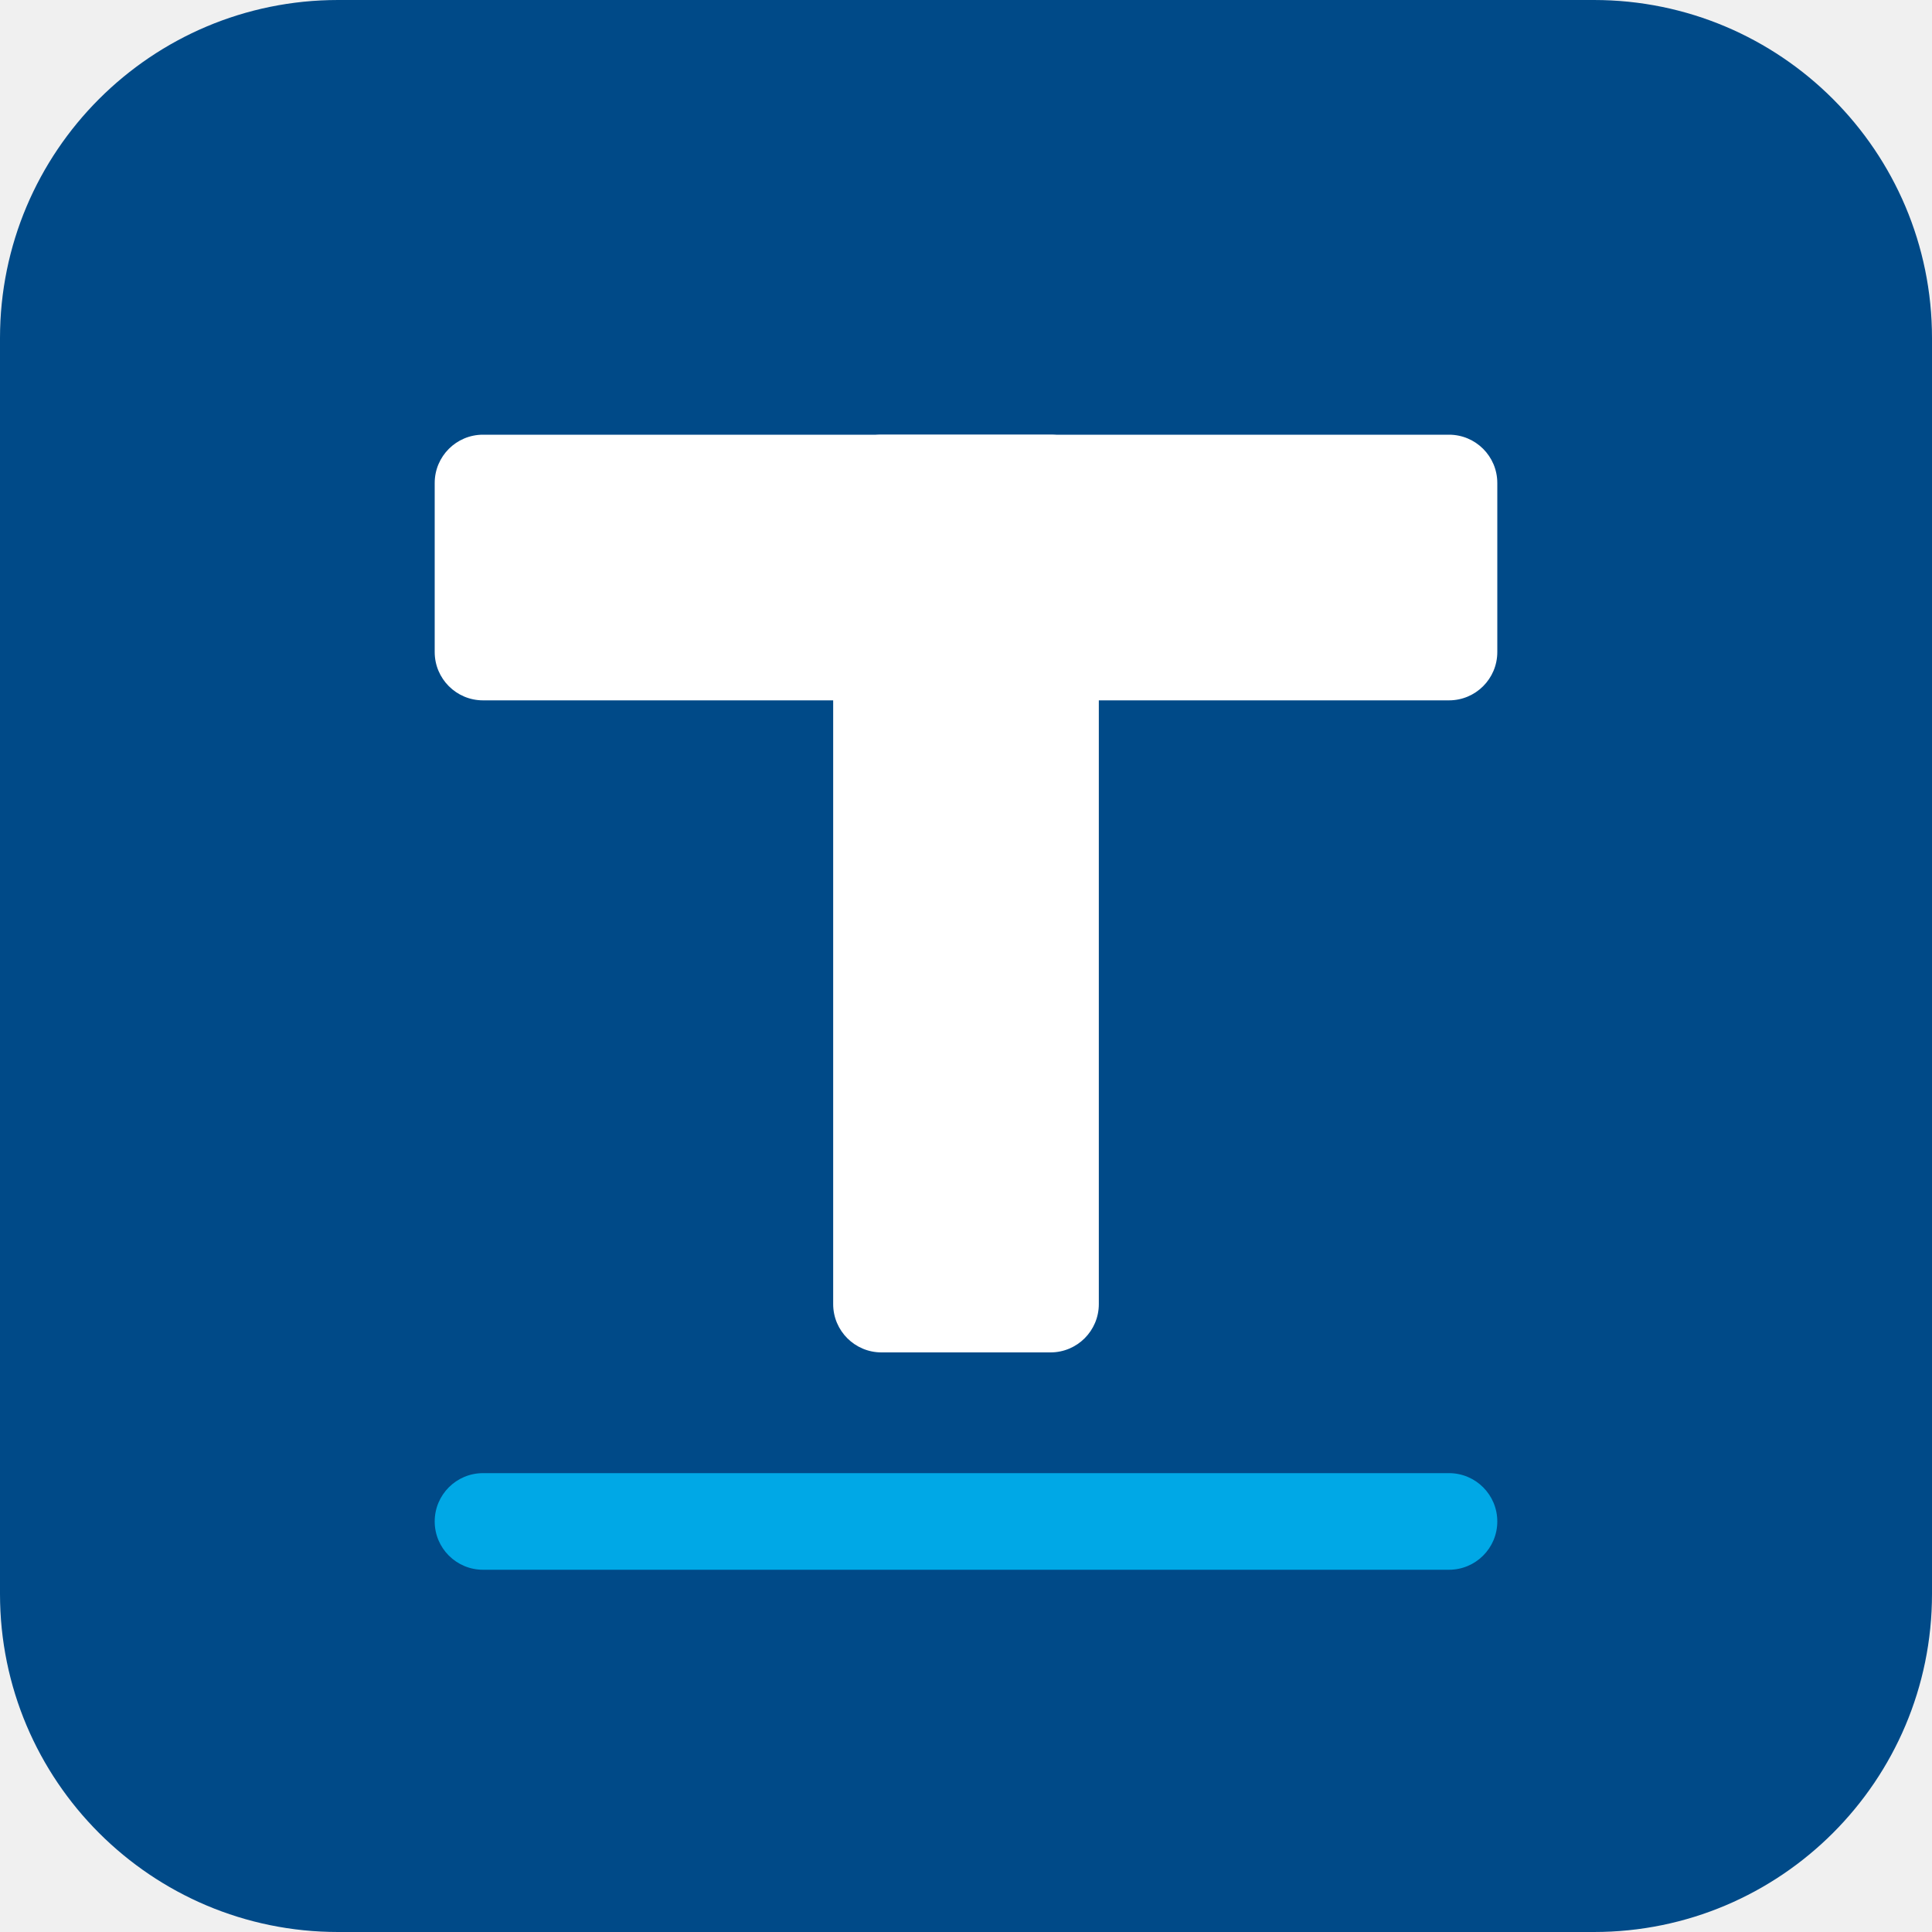
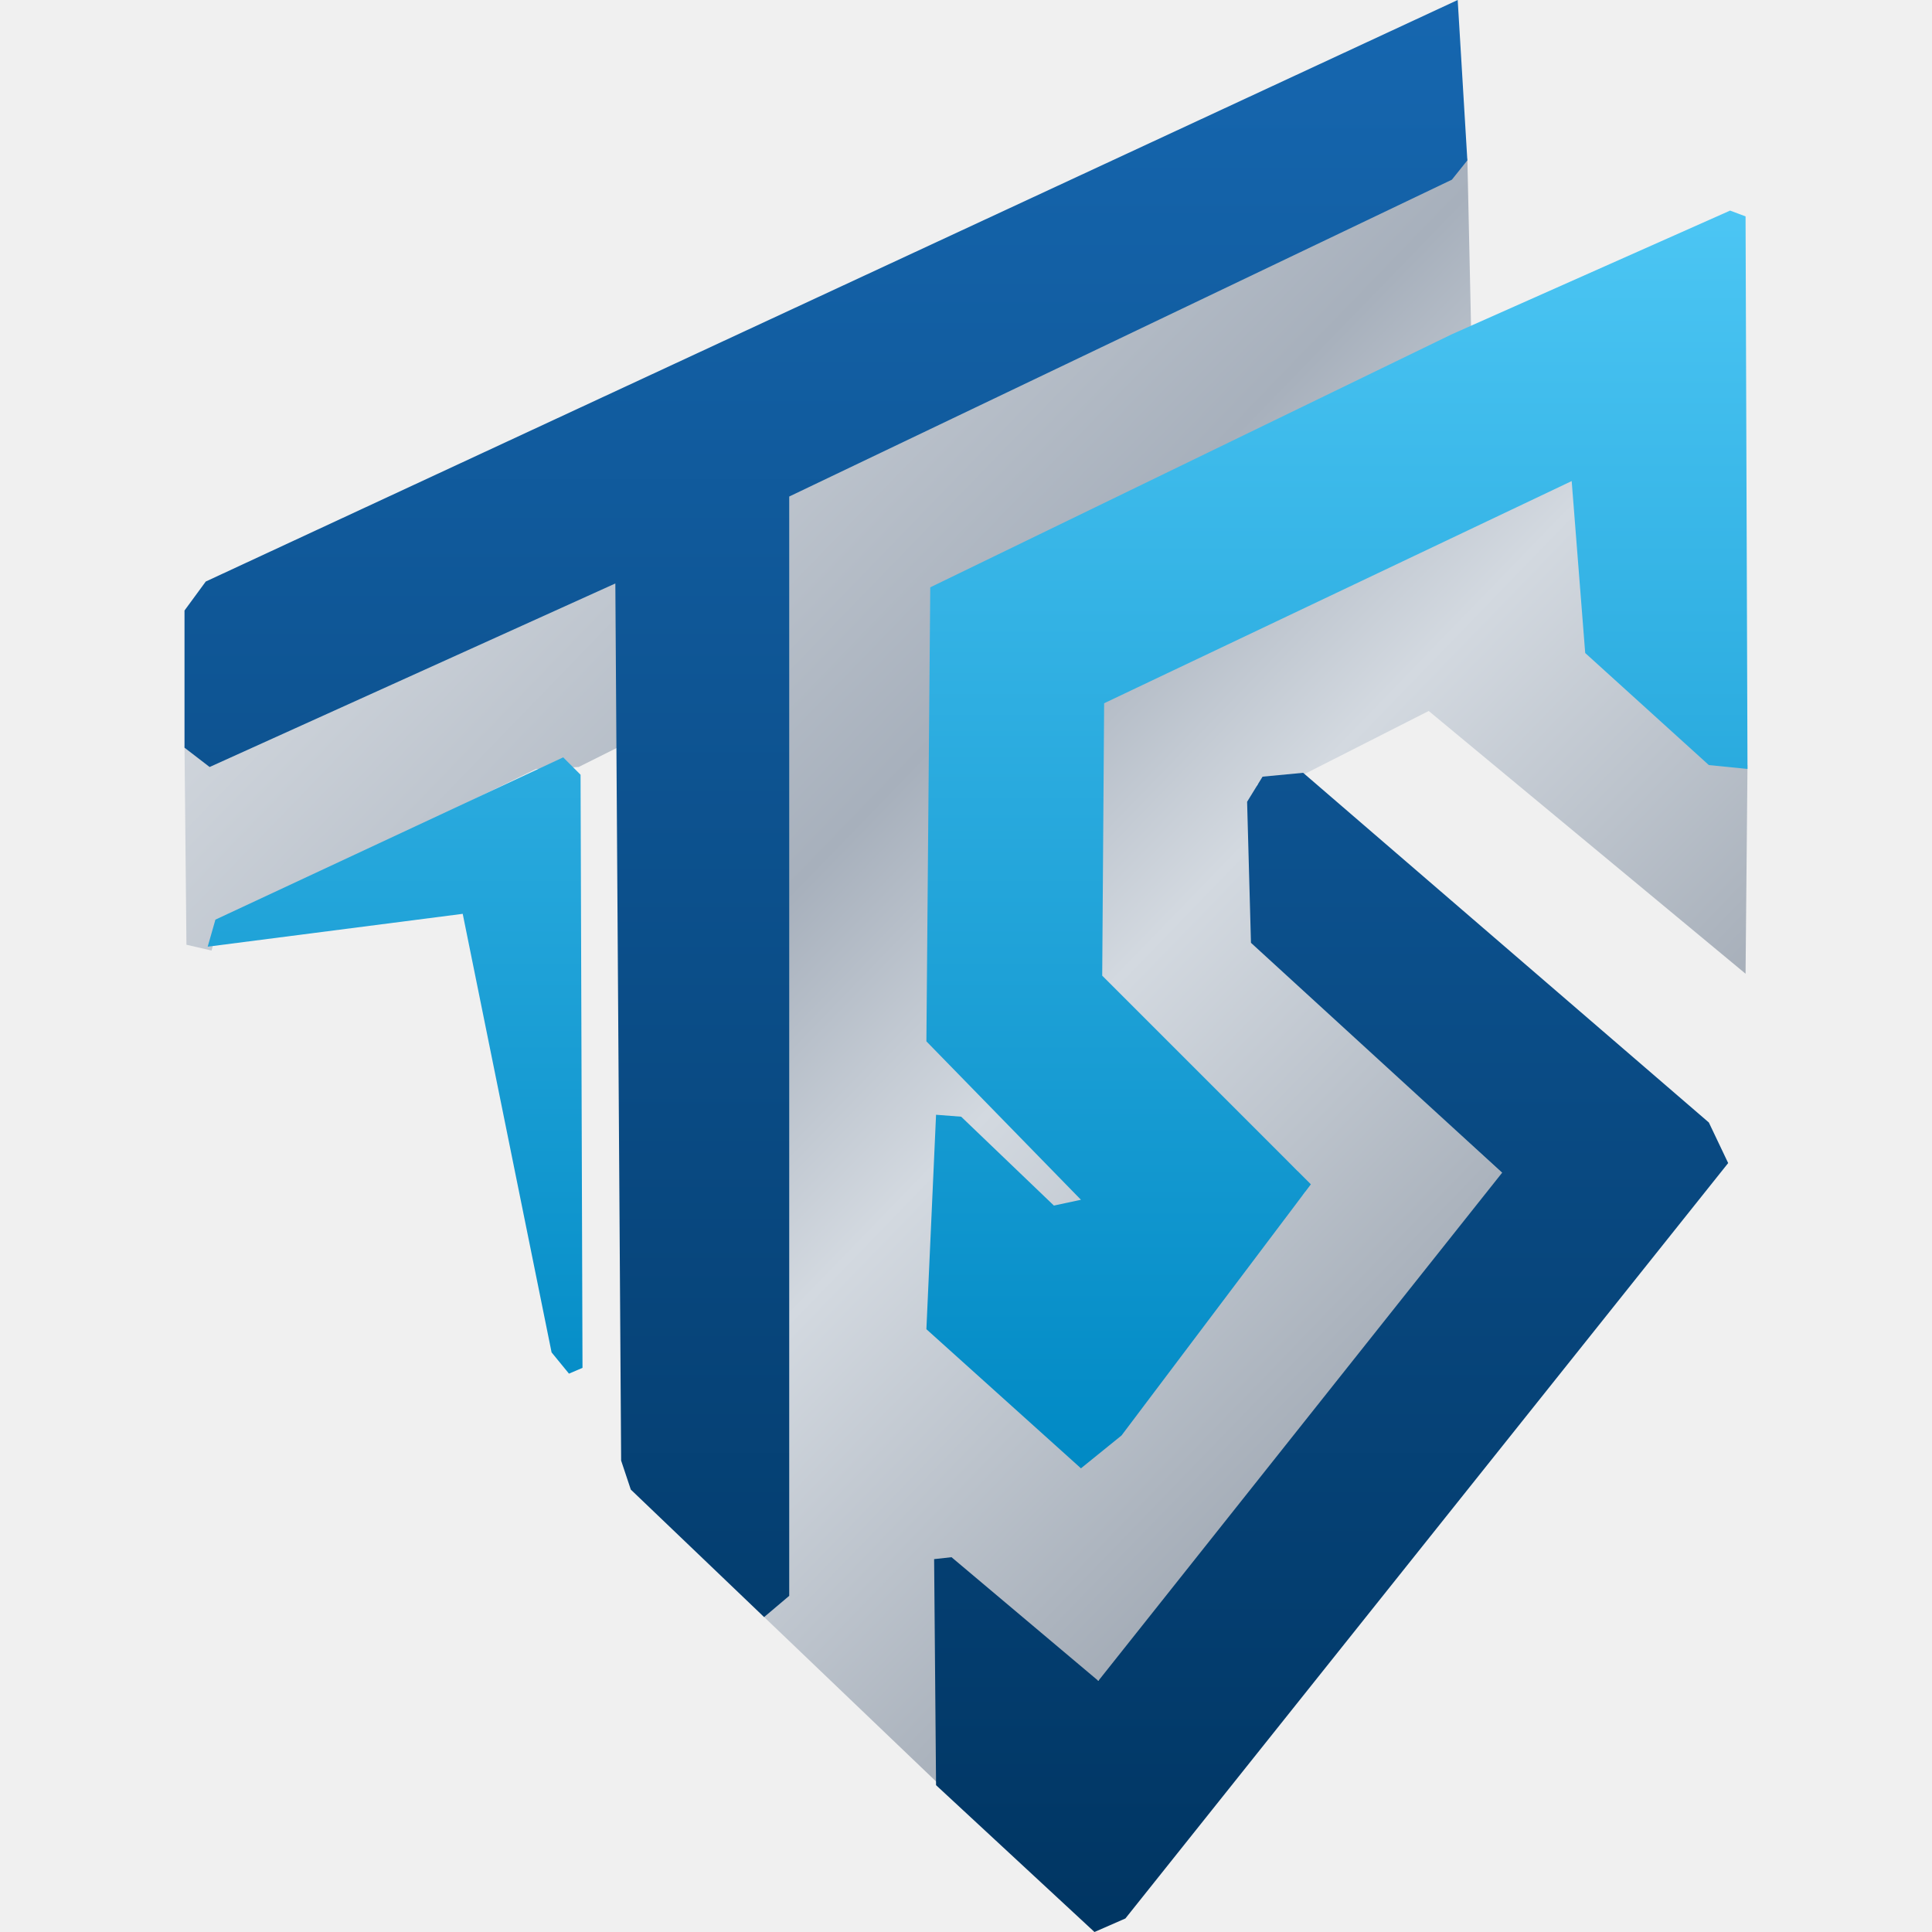
- <svg xmlns="http://www.w3.org/2000/svg" viewBox="0 0 40 40">
-   <g transform="translate(0 0) scale(1)">
-     <rect width="40" height="40" rx="7" fill="#004a88" />
-     <rect x="9" y="9" width="22" height="5.5" rx="1" fill="#ffffff" />
-     <rect x="17.25" y="9" width="5.5" height="19" rx="1" fill="#ffffff" />
-     <rect x="9" y="30.5" width="22" height="2" rx="1" fill="#00a8e6" />
-   </g>
+ <svg xmlns="http://www.w3.org/2000/svg" viewBox="-9.55 0 100 100">
+   <style>@media (prefers-color-scheme:dark){.m1{fill:url(#dm1)}.m2{fill:url(#dm2)}.m3{fill:url(#dm3)}}</style>
+   <defs>
+     <linearGradient id="lm1" x1="0" y1="0" x2="0" y2="1">
+       <stop offset="0" stop-color="#1667b0" />
+       <stop offset="1" stop-color="#003562" />
+     </linearGradient>
+     <linearGradient id="lm2" x1="0" y1="0" x2="0" y2="1">
+       <stop offset="0" stop-color="#4cc6f4" />
+       <stop offset="1" stop-color="#0089c4" />
+     </linearGradient>
+     <linearGradient id="lm3" x1="0" y1="0" x2="1" y2="1">
+       <stop offset="0" stop-color="#eef1f4" />
+       <stop offset="0.42" stop-color="#a7b0bc" />
+       <stop offset="0.55" stop-color="#d3d9e0" />
+       <stop offset="1" stop-color="#6f7a89" />
+     </linearGradient>
+     <linearGradient id="dm1" x1="0" y1="0" x2="0" y2="1">
+       <stop offset="0" stop-color="#4a9ae6" />
+       <stop offset="1" stop-color="#1b5fa6" />
+     </linearGradient>
+     <linearGradient id="dm2" x1="0" y1="0" x2="0" y2="1">
+       <stop offset="0" stop-color="#6fd6fa" />
+       <stop offset="1" stop-color="#129bd6" />
+     </linearGradient>
+     <linearGradient id="dm3" x1="0" y1="0" x2="1" y2="1">
+       <stop offset="0" stop-color="#f4f6f8" />
+       <stop offset="0.42" stop-color="#b3bcc7" />
+       <stop offset="0.55" stop-color="#dde2e8" />
+       <stop offset="1" stop-color="#7f8a99" />
+     </linearGradient>
+   </defs>
+   <path class="m3" fill="url(#lm3)" fill-rule="evenodd" d="M39.1 92.4 29.9 83.6 31.2 82.5 31.2 25.6 63.1 10.4 66.4 8.2 66.6 17.3 38.8 30.6 38.6 53.6 46.7 61.9 46.2 62.8 44.9 62.6 40 58 39 57.9 38.6 68.5 46.4 75.8 58 61.7 57.6 60.6 47.3 50.7 47.4 36.1 70.8 24.8 72.2 24.9 72.8 33.9 79.2 39.4 80.9 39.6 80.8 50.4 64.4 36.8 57.9 40.1 55.5 40.6 55.5 49 68.3 60.8 47.5 87 46.1 86.8 40.7 81.6 38.9 80.8Z M1.4 49.2 0.1 48.9 0 38.6 1.2 39.6 22.4 30.1 22.8 38.5 20.4 39.7 18.2 39.8 1.8 47.8Z" />
+   <path class="m2" fill="url(#lm2)" fill-rule="evenodd" d="M46.4 76 38.4 68.8 38.9 57.7 40.2 57.8 45 62.4 46.4 62.1 38.4 53.9 38.6 30.4 65.6 17.3 80 10.9 80.8 11.2 80.9 39.8 78.9 39.6 72.5 33.8 71.8 24.9 47.6 36.4 47.5 50.5 58.3 61.3 48.5 74.3Z M19.9 71.1 19 70 14.4 47.3 1.2 49 1.6 47.6 19.6 39.2 20.5 40.1 20.6 70.8Z" />
+   <path class="m1" fill="url(#lm1)" fill-rule="evenodd" d="M47.1 100 38.9 92.4 38.8 80.7 39.7 80.6 47.3 87 68.2 60.7 55.2 48.8 55 41.5 55.8 40.2 57.9 40 78.9 58.1 79.9 60.2 48.7 99.3Z M30 83.7 23.1 77.1 22.6 75.6 22.3 30.2 1.3 39.7 0 38.7 0 31.6 1.1 30.1 65.9 0 66.4 8.3 65.6 9.3 31.3 25.7 31.3 82.6Z" />
</svg>
